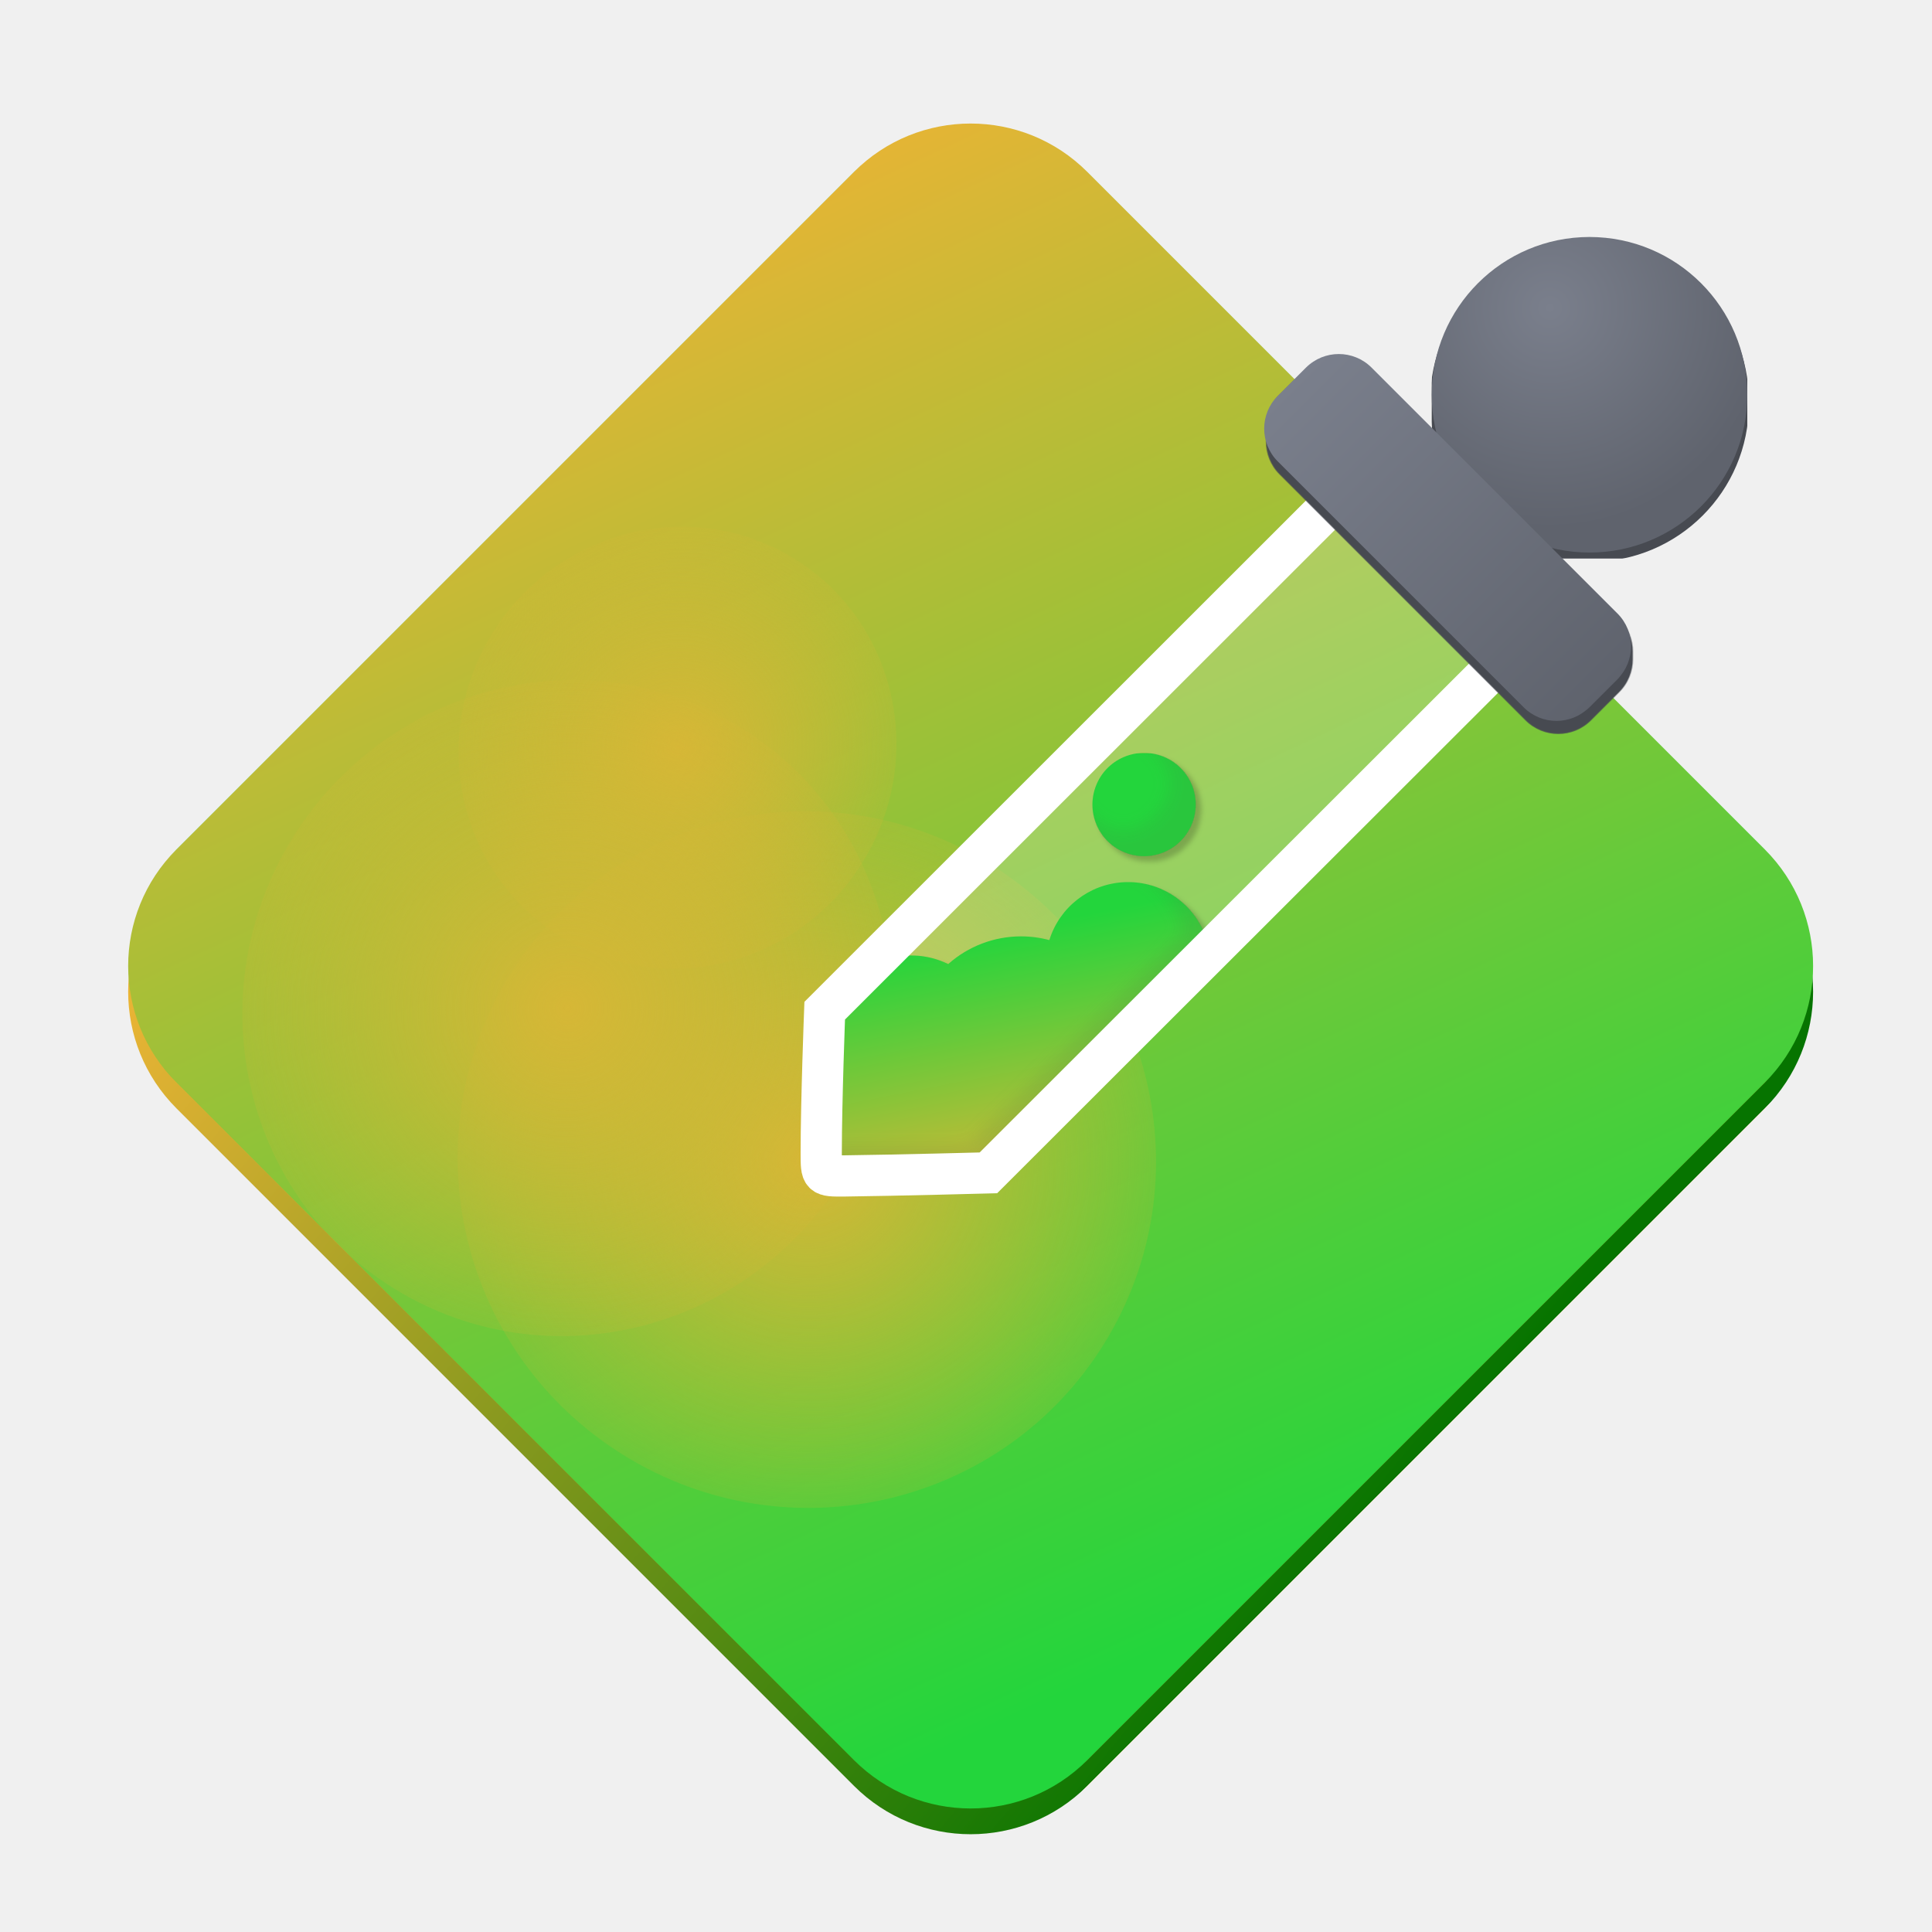
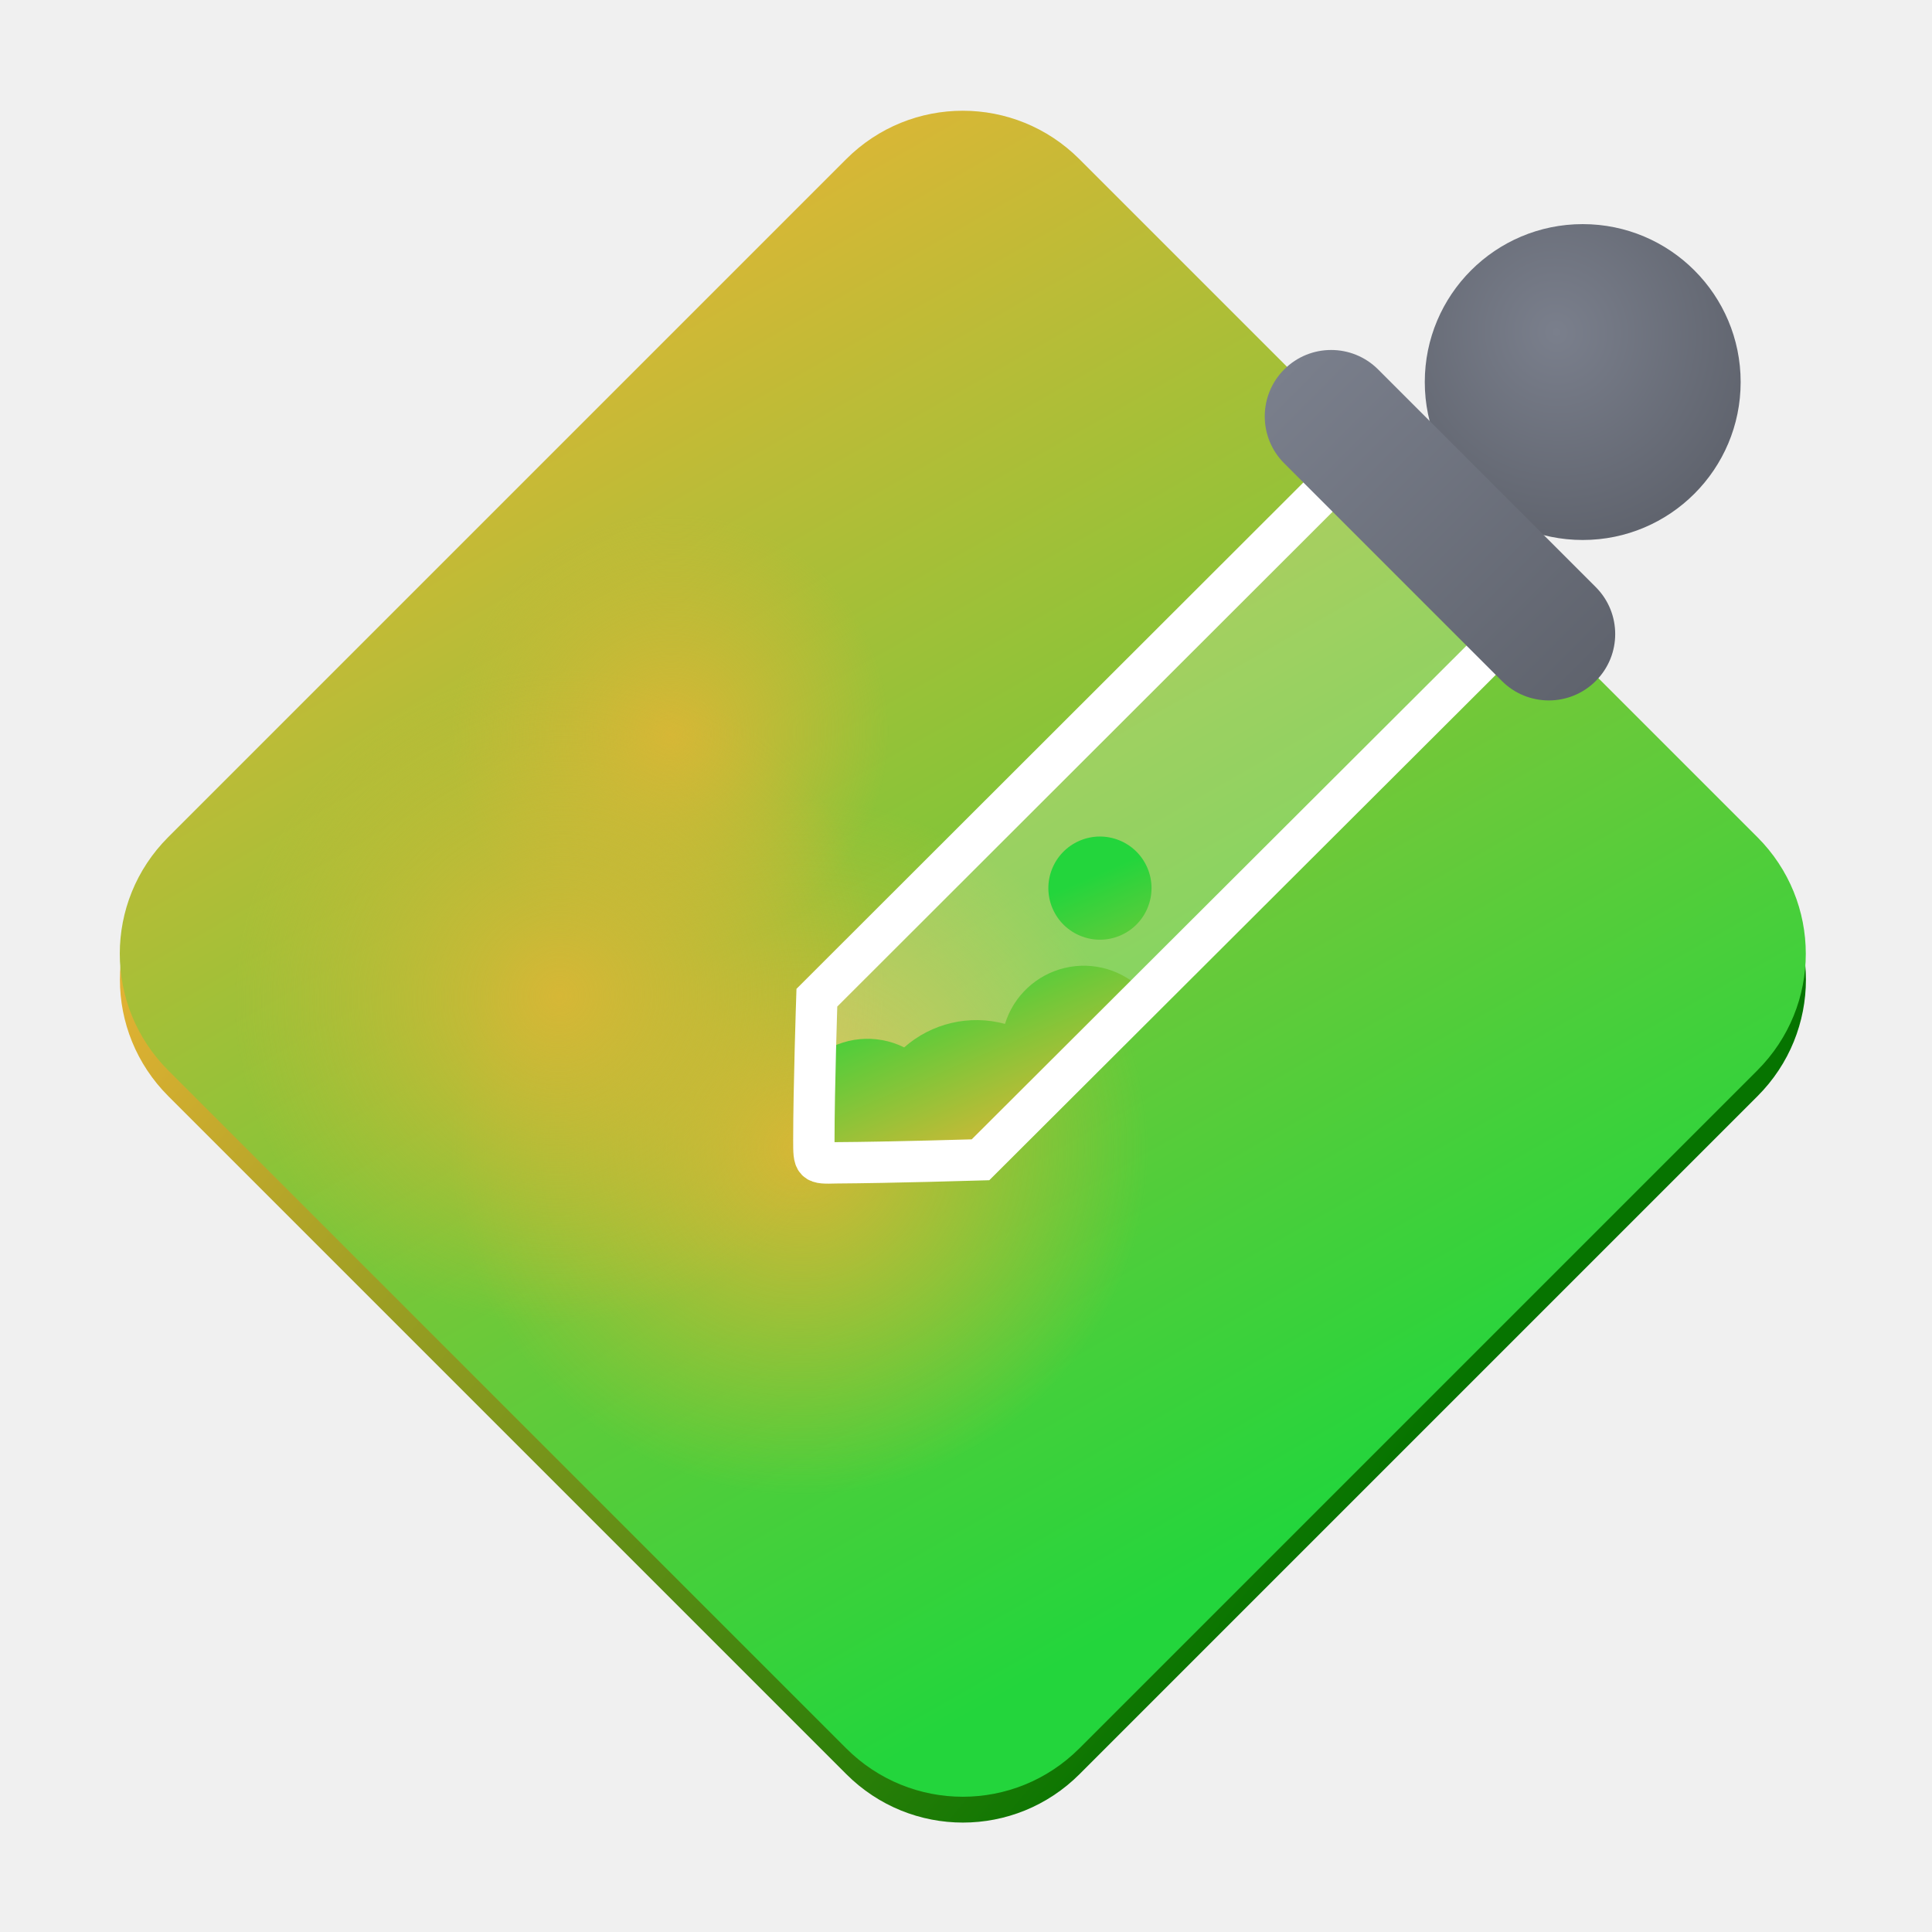
- <svg xmlns="http://www.w3.org/2000/svg" fill="none" viewBox="0 0 128 128" version="1.1" id="svg26" width="128" height="128">
-   <defs id="defs26" />
-   <g class="frame-container-wrapper" id="g26" transform="matrix(2.666667,0,0,2.666667,0.3069544,0)">
-     <rect style="fill:none;fill-opacity:0.264;stroke:none;stroke-width:2.4;stroke-linecap:round" id="rect26" width="48" height="48" x="-0.115" y="0" />
-     <g class="frame-container-blur" id="g25">
-       <g class="frame-container-shadows" clip-path="url(#a)" transform="scale(0.032)" id="g24">
-         <g class="frame-children" id="g23">
-           <defs id="defs2">
-             <linearGradient id="b" x1="1" x2="0" y1="0.4" y2="0.5">
-               <stop offset="0" stop-color="#067400" id="stop1" />
-               <stop offset="1" stop-color="#e9b435" id="stop2" />
-             </linearGradient>
-             <pattern id="c" width="1000" height="1000" x="250" y="270" patternUnits="userSpaceOnUse">
-               <path fill="url(#b)" d="M0 0h1000v1000H0z" id="path2" />
-             </pattern>
-           </defs>
-           <rect width="1000" height="1000" x="250" y="270" fill="url(#c)" class="fills" rx="128" ry="128" transform="rotate(45,750,770)" id="rect2" />
-           <defs id="defs4">
-             <linearGradient id="d" x1="1" x2="-0.1" y1="0.7" y2="0.3">
-               <stop offset="0" stop-color="#23d53c" id="stop3" />
-               <stop offset="1" stop-color="#e9b435" id="stop4" />
-             </linearGradient>
-             <pattern id="e" width="1000" height="1000" x="250" y="250" patternUnits="userSpaceOnUse">
-               <path fill="url(#d)" d="M0 0h1000v1000H0z" id="path4" />
-             </pattern>
-           </defs>
-           <rect width="1000" height="1000" x="250" y="250" fill="url(#e)" class="fills" rx="128" ry="128" transform="rotate(45,750,750)" id="rect4" />
-           <defs id="defs6">
-             <radialGradient id="f" cx="0.5" cy="0.5" r="0.6" gradientTransform="rotate(-179.966,0.5,0.5)">
-               <stop offset="0" stop-color="#d6b736" id="stop5" />
-               <stop offset="1" stop-color="#d6b736" stop-opacity="0" id="stop6" />
-             </radialGradient>
-             <pattern id="g" width="543" height="540" x="351.3" y="630.3" patternUnits="userSpaceOnUse">
-               <path fill="url(#f)" d="M0 0h543v540H0z" id="path6" />
-             </pattern>
-           </defs>
-           <ellipse cx="622.8" cy="900.3" fill="url(#g)" class="fills" rx="271.5" ry="270" transform="rotate(31.673,622.832,900.343)" id="ellipse6" />
-           <defs id="defs8">
-             <radialGradient id="h" cx="0.5" cy="0.5" r="0.6" gradientTransform="rotate(-179.966,0.5,0.5)">
-               <stop offset="0" stop-color="#d6b736" id="stop7" />
-               <stop offset="1" stop-color="#d6b736" stop-opacity="0" id="stop8" />
-             </radialGradient>
-             <pattern id="i" width="338" height="345" x="353.4" y="408" patternUnits="userSpaceOnUse">
-               <path fill="url(#h)" d="M0 0h338v345H0z" id="path8" />
-             </pattern>
-           </defs>
-           <ellipse cx="522.4" cy="580.5" fill="url(#i)" class="fills" rx="169" ry="172.5" transform="rotate(31.673,522.404,580.545)" id="ellipse8" />
-           <defs id="defs10">
-             <radialGradient id="j" cx="0.5" cy="0.5" r="0.6" gradientTransform="rotate(-179.966,0.5,0.5)">
-               <stop offset="0" stop-color="#d6b736" id="stop9" />
-               <stop offset="1" stop-color="#d6b736" stop-opacity="0" id="stop10" />
-             </radialGradient>
-             <pattern id="k" width="502" height="512" x="186" y="526.7" patternUnits="userSpaceOnUse">
-               <path fill="url(#j)" d="M0 0h502v512H0z" id="path10" />
-             </pattern>
-           </defs>
-           <ellipse cx="437" cy="782.7" fill="url(#k)" class="fills" rx="251" ry="256" transform="rotate(31.673,437.034,782.664)" id="ellipse10" />
-           <path fill="#ffffff" fill-opacity="0.2" d="M 1038,390 639,783 636,909 H 768 L 1166,517 Z" class="fills" id="path11" />
-           <defs id="defs15">
-             <linearGradient id="l" x1="0.3" x2="0.5" y1="0" y2="1.1">
-               <stop offset=".4" stop-color="#23d53c" id="stop11" />
-               <stop offset="1" stop-color="#e9b435" id="stop12" />
-             </linearGradient>
-             <pattern id="m" width="299.9" height="324.4" x="636.1" y="584.6" patternUnits="userSpaceOnUse">
-               <path fill="url(#l)" d="M0 0h300v324.4H0z" id="path12" />
-             </pattern>
-             <filter id="o" width="1.175" height="1.162" x="-0.107" y="-0.099" color-interpolation-filters="sRGB" filterUnits="objectBoundingBox">
-               <feFlood flood-opacity="0" result="BackgroundImageFix" id="feFlood12" />
-               <feColorMatrix in="SourceAlpha" values="0 0 0 0 0 0 0 0 0 0 0 0 0 0 0 0 0 0 127 0" id="feColorMatrix12" />
-               <feOffset dx="4" dy="4" id="feOffset12" />
-               <feGaussianBlur stdDeviation="2" id="feGaussianBlur12" />
-               <feColorMatrix values="0 0 0 0 0 0 0 0 0 0 0 0 0 0 0 0 0 0 0.2 0" id="feColorMatrix13" />
-               <feBlend in2="BackgroundImageFix" result="filter_379da60c-ccbe-80f9-8008-02e27edfae85" id="feBlend13" mode="normal" />
-               <feBlend in="SourceGraphic" in2="filter_379da60c-ccbe-80f9-8008-02e27edfae85" result="shape" id="feBlend14" mode="normal" />
-               <feColorMatrix in="SourceAlpha" result="hardAlpha" values="0 0 0 0 0 0 0 0 0 0 0 0 0 0 0 0 0 0 127 0" id="feColorMatrix14" />
-               <feMorphology in="SourceAlpha" radius="3" result="filter_379da60c-ccbe-80f9-8008-02e2237a6ff9" id="feMorphology14" />
-               <feOffset dx="-16" dy="-16" id="feOffset14" />
-               <feGaussianBlur stdDeviation="6" id="feGaussianBlur14" />
-               <feComposite in2="hardAlpha" k2="-1" k3="1" operator="arithmetic" id="feComposite14" k1="0" k4="0" />
-               <feColorMatrix values="0 0 0 0 0.286 0 0 0 0 0.455 0 0 0 0 0.267 0 0 0 0.15 0" id="feColorMatrix15" />
-               <feBlend in2="shape" result="filter_379da60c-ccbe-80f9-8008-02e2237a6ff9" id="feBlend15" mode="normal" />
-             </filter>
-           </defs>
-           <path fill="url(#m)" d="m 778.6,898.5 1.2,-2 h 0.8 L 936,743.5 a 64,64 0 0 0 -5.1,-20.2 64,64 0 0 0 -119.8,6.6 85,85 0 0 0 -22.1,-2.9 85,85 0 0 0 -56.4,21.5 c -16.3,-8 -36,-9.2 -54,-1.4 a 65,65 0 0 0 -6.6,3.4 l -22.6,22.2 a 64,64 0 0 0 -9,28.2 l -1.9,2.2 -2.4,102.6 2.5,3.3 H 768 Z m 90,-310.6 a 40.082,40.082 0 1 1 32,73.5 40.082,40.082 0 0 1 -32,-73.5" class="fills" filter="url(#o)" id="path15" />
-           <path d="M 1064.2,357.4 636.7,784.7 c 0,0 -2.7,70.1 -2.7,110.6 0,17.8 0,17.8 17.7,17.7 41.4,-0.5 112.1,-2.4 112.1,-2.4 L 1193,481.8" class="fills" id="path16" />
-           <g class="strokes" id="g17">
-             <path stroke="#ffffff" stroke-linecap="round" stroke-width="32" d="M 1064.2,357.4 636.7,784.7 c 0,0 -2.7,70.1 -2.7,110.6 0,17.8 0,17.8 17.7,17.7 41.4,-0.5 112.1,-2.4 112.1,-2.4 L 1193,481.8" class="stroke-shape" id="path17" />
-           </g>
-           <defs id="defs20">
-             <radialGradient id="p" cx="0.4" cy="0.3" r="0.7" gradientTransform="rotate(171.484,0.39,0.261)">
-               <stop offset="0" stop-color="#7a7f8c" id="stop17" />
-               <stop offset="1" stop-color="#5f636d" id="stop18" />
-             </radialGradient>
-             <pattern id="q" width="245" height="245" x="1108" y="184" patternUnits="userSpaceOnUse">
-               <path fill="url(#p)" d="M0 0h245v245H0z" id="path18" />
-             </pattern>
-             <filter id="r" width="1" height="1.019" x="0" y="0" color-interpolation-filters="sRGB" filterUnits="objectBoundingBox">
-               <feFlood flood-opacity="0" result="BackgroundImageFix" id="feFlood18" />
-               <feColorMatrix in="SourceAlpha" values="0 0 0 0 0 0 0 0 0 0 0 0 0 0 0 0 0 0 127 0" id="feColorMatrix18" />
-               <feMorphology in="SourceAlpha" operator="dilate" radius="1" result="filter_379da60c-ccbe-80f9-8008-02e00f319c3e" id="feMorphology18" />
-               <feOffset dy="6" id="feOffset18" />
-               <feGaussianBlur id="feGaussianBlur18" />
-               <feColorMatrix values="0 0 0 0 0.278 0 0 0 0 0.29 0 0 0 0 0.318 0 0 0 1 0" id="feColorMatrix19" />
-               <feBlend in2="BackgroundImageFix" result="filter_379da60c-ccbe-80f9-8008-02e00f319c3e" id="feBlend19" mode="normal" />
-               <feBlend in="SourceGraphic" in2="filter_379da60c-ccbe-80f9-8008-02e00f319c3e" result="shape" id="feBlend20" mode="normal" />
-             </filter>
-           </defs>
-           <circle cx="1230.5" cy="306.5" r="122.5" fill="url(#q)" class="fills" filter="url(#r)" id="circle20" />
-           <defs id="defs23">
-             <linearGradient id="s" x1="0" x2="1" y1="0.5" y2="0.5">
-               <stop offset="0" stop-color="#7a7f8c" id="stop20" />
-               <stop offset="1" stop-color="#5f636d" id="stop21" />
-             </linearGradient>
-             <pattern id="t" width="342" height="103" x="949.3" y="365.8" patternUnits="userSpaceOnUse">
-               <path fill="url(#s)" d="M0 0h342v103H0z" id="path21" />
-             </pattern>
-             <filter id="u" width="1.016" height="1.035" x="0" y="0" color-interpolation-filters="sRGB" filterUnits="objectBoundingBox">
-               <feFlood flood-opacity="0" result="BackgroundImageFix" id="feFlood21" />
-               <feColorMatrix in="SourceAlpha" values="0 0 0 0 0 0 0 0 0 0 0 0 0 0 0 0 0 0 127 0" id="feColorMatrix21" />
-               <feMorphology in="SourceAlpha" operator="dilate" radius="2" result="filter_379da60c-ccbe-80f9-8008-02dfbd011d76" id="feMorphology21" />
-               <feOffset dx="6" dy="4" id="feOffset21" />
-               <feGaussianBlur id="feGaussianBlur21" />
-               <feColorMatrix values="0 0 0 0 0.278 0 0 0 0 0.29 0 0 0 0 0.318 0 0 0 1 0" id="feColorMatrix22" />
-               <feBlend in2="BackgroundImageFix" result="filter_379da60c-ccbe-80f9-8008-02dfbd011d76" id="feBlend22" mode="normal" />
-               <feBlend in="SourceGraphic" in2="filter_379da60c-ccbe-80f9-8008-02dfbd011d76" result="shape" id="feBlend23" mode="normal" />
-             </filter>
-           </defs>
-           <rect width="342" height="103" x="949.3" y="365.8" fill="url(#t)" class="fills" filter="url(#u)" rx="36" ry="36" transform="rotate(45,1120.331,417.331)" id="rect23" />
-         </g>
-       </g>
-     </g>
-   </g>
+ <svg xmlns="http://www.w3.org/2000/svg" xmlns:xlink="http://www.w3.org/1999/xlink" width="64" height="64" fill="none">
+   <defs>
+     <linearGradient id="d">
+       <stop offset=".31" stop-color="#23d53c" />
+       <stop offset="1" stop-color="#e9b435" />
+     </linearGradient>
+     <linearGradient id="l">
+       <stop offset="0" stop-color="#7a7f8c" />
+       <stop offset="1" stop-color="#5f636d" />
+     </linearGradient>
+     <linearGradient id="c">
+       <stop offset="0" stop-color="#7a7f8c" />
+       <stop offset="1" stop-color="#5f636d" />
+     </linearGradient>
+     <linearGradient id="b">
+       <stop offset="0" stop-color="#e9b435" />
+       <stop offset="1" stop-color="#067400" />
+     </linearGradient>
+     <linearGradient id="a">
+       <stop offset="0" stop-color="#e9b435" />
+       <stop offset="1" stop-color="#23d53c" />
+     </linearGradient>
+     <linearGradient id="h">
+       <stop offset="0" stop-color="#d6b736" />
+       <stop offset="1" stop-color="#d6b736" stop-opacity="0" />
+     </linearGradient>
+     <linearGradient id="f">
+       <stop offset="0" stop-color="#d6b736" />
+       <stop offset="1" stop-color="#d6b736" stop-opacity="0" />
+     </linearGradient>
+     <linearGradient id="e">
+       <stop offset="0" stop-color="#d6b736" />
+       <stop offset="1" stop-color="#d6b736" stop-opacity="0" />
+     </linearGradient>
+     <linearGradient xlink:href="#a" id="o" x1="5.38" x2="78.13" y1="34.41" y2="54.2" gradientUnits="userSpaceOnUse" />
+     <linearGradient xlink:href="#b" id="m" x1="13.96" x2="78.13" y1="53.3" y2="47.5" gradientUnits="userSpaceOnUse" />
+     <linearGradient xlink:href="#c" id="w" x1="59.33" x2="80.7" y1="25.46" y2="25.46" gradientUnits="userSpaceOnUse" />
+     <linearGradient xlink:href="#d" id="t" x1="41.41" x2="48.09" y1="41.8" y2="57.38" gradientUnits="userSpaceOnUse" />
+     <radialGradient xlink:href="#e" id="p" cx="38.93" cy="55.65" r="16.97" fx="38.93" fy="55.65" gradientTransform="matrix(1 0 0 .994 0 .33)" gradientUnits="userSpaceOnUse" />
+     <radialGradient xlink:href="#f" id="s" cx="27.31" cy="48.29" r="15.69" fx="27.31" fy="48.29" gradientTransform="matrix(1 0 0 1.02 0 -.95)" gradientUnits="userSpaceOnUse" />
+     <radialGradient xlink:href="#h" id="q" cx="32.65" cy="35.66" r="10.56" fx="32.65" fy="35.66" gradientTransform="matrix(1 0 0 1.02 0 -.74)" gradientUnits="userSpaceOnUse" />
+     <radialGradient xlink:href="#l" id="v" cx="75.64" cy="16.15" r="7.66" fx="75.64" fy="16.15" gradientTransform="rotate(73.6 93.63 -.47)scale(1.381 1.33)" gradientUnits="userSpaceOnUse" />
+   </defs>
+   <path fill="url(#m)" d="M23.63 16.25h46.5c4.43 0 8 3.57 8 8v46.5c0 4.43-3.57 8-8 8h-46.5c-4.43 0-8-3.57-8-8v-46.5c0-4.43 3.57-8 8-8" class="fills" transform="rotate(45 31.95 32.3)scale(.683)" />
+   <path fill="url(#o)" d="M23.63 15h46.5c4.43 0 8 3.57 8 8v46.5c0 4.43-3.57 8-8 8h-46.5c-4.43 0-8-3.57-8-8V23c0-4.43 3.57-8 8-8" class="fills" transform="rotate(45 31.95 31.44)scale(.683)" />
+   <path fill="url(#p)" d="M55.9 55.65a16.97 16.87 0 0 1-16.97 16.87 16.97 16.87 0 0 1-16.97-16.87 16.97 16.87 0 0 1 16.97-16.87A16.97 16.87 0 0 1 55.9 55.65" class="fills" transform="rotate(31.7 26.52 37.8)scale(.683)" />
+   <path fill="url(#q)" d="M43.21 35.66a10.56 10.78 0 0 1-10.56 10.78 10.56 10.78 0 0 1-10.56-10.78 10.56 10.78 0 0 1 10.56-10.78 10.56 10.78 0 0 1 10.56 10.78" class="fills" transform="rotate(31.7 22.23 24.15)scale(.683)" />
+   <path fill="url(#s)" d="M43 48.29a15.69 16 0 0 1-15.69 16 15.69 16 0 0 1-15.69-16 15.69 16 0 0 1 15.69-16 15.69 16 0 0 1 15.69 16" class="fills" transform="rotate(31.7 18.59 32.78)scale(.683)" />
+   <path fill="#fff" fill-opacity=".2" d="M44.18 16.21 27.16 32.98l-.13 5.38h5.63l16.98-16.73z" class="fills" />
+   <path fill="url(#t)" d="m39.78 51.22-.1 4.34h8.28l7.63-7.5a4 4 0 0 0-6.7 1.6A5.3 5.3 0 0 0 44 50.8a4 4 0 0 0-4.2.4m12.7-10.42a2.5 2.5 0 1 1 1.99 4.59 2.5 2.5 0 0 1-1.99-4.59" class="fills" filter="url(#n)" transform="translate(-.1)scale(.683)" />
+   <path d="M45.3 14.83 27.06 33.05s-.1 3-.1 4.72c0 .77 0 .77.74.75 1.77-.01 4.78-.1 4.78-.1L50.8 20.14" class="fills" />
+   <path stroke="#fff" stroke-linecap="round" stroke-width="1.37" d="M45.3 14.83 27.06 33.05s-.1 3-.1 4.72c0 .77 0 .77.74.75 1.77-.01 4.78-.1 4.78-.1L50.8 20.14" class="stroke-shape" />
+   <path fill="url(#v)" d="M84.57 18.53a7.66 7.66 0 0 1-7.66 7.66 7.66 7.66 0 0 1-7.66-7.66 7.66 7.66 0 0 1 7.66-7.66 7.66 7.66 0 0 1 7.66 7.66" class="fills" filter="url(#r)" transform="translate(-.1)scale(.683)" />
+   <path fill="url(#w)" d="M62.55 22.24h14.93a3.21 3.21 0 1 1 0 6.44H62.55a3.21 3.21 0 1 1 0-6.44" class="fills" filter="url(#u)" transform="rotate(45 47.75 17.25)scale(.683)" />
</svg>
